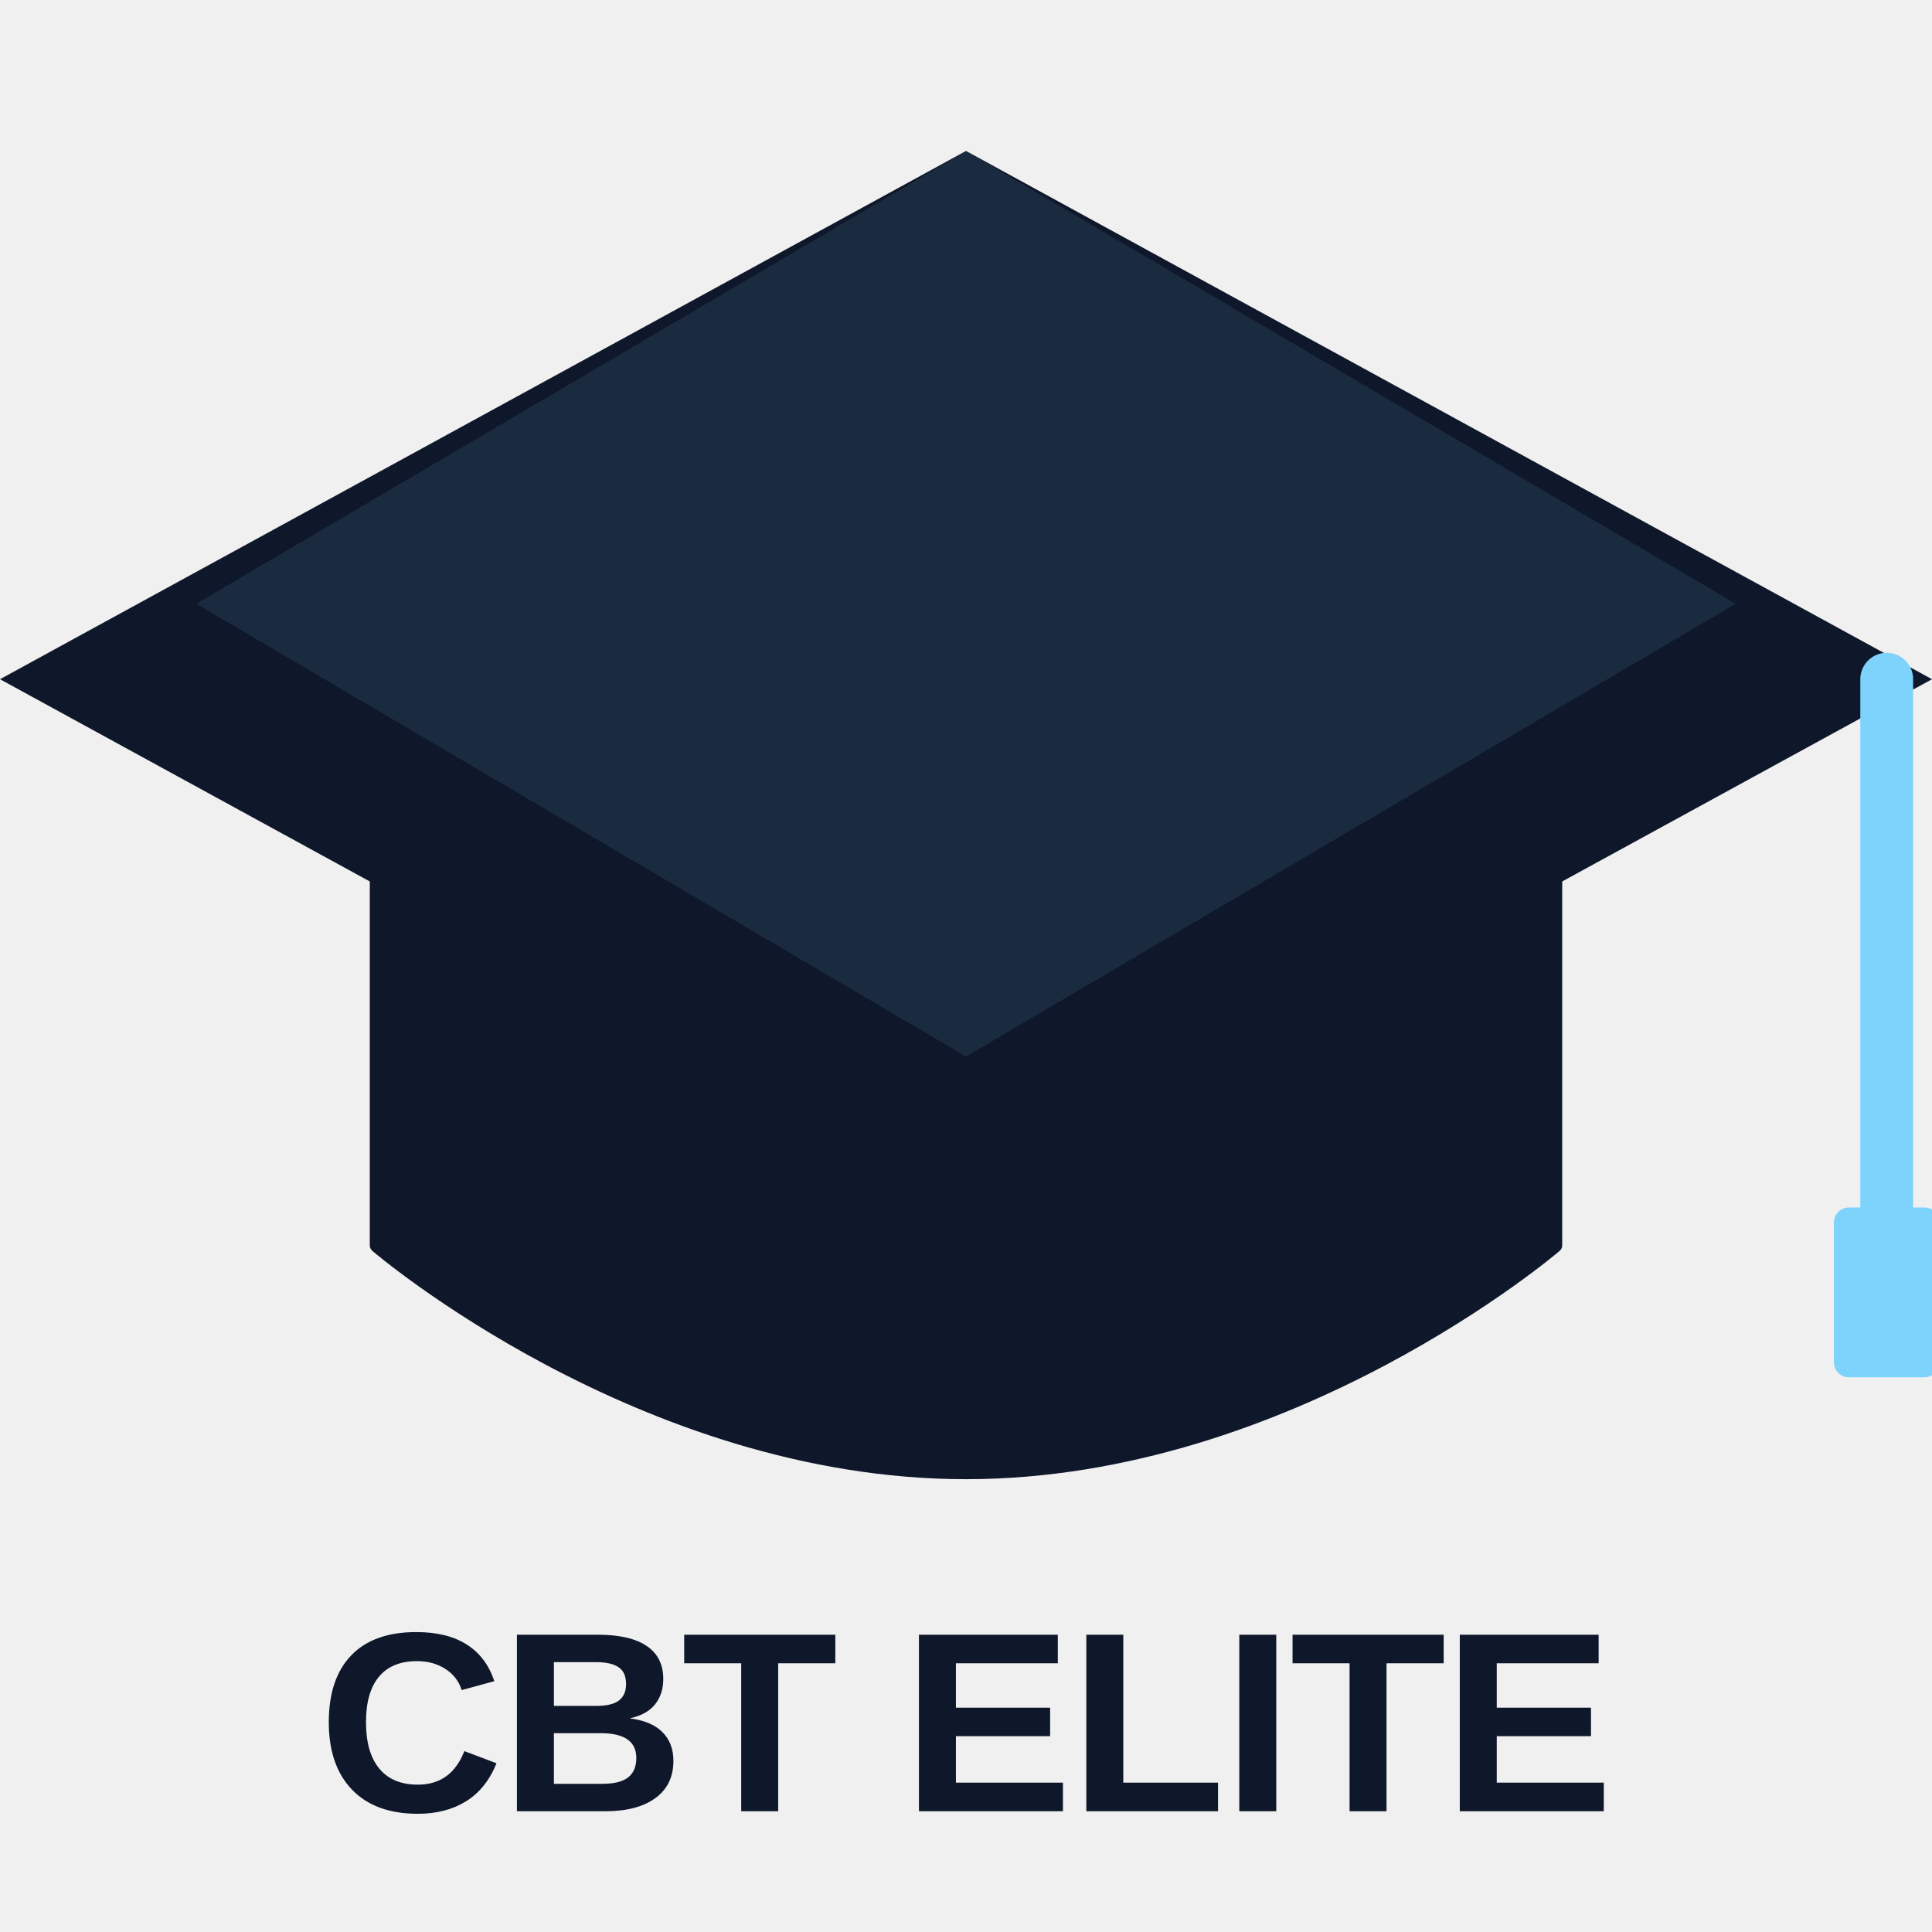
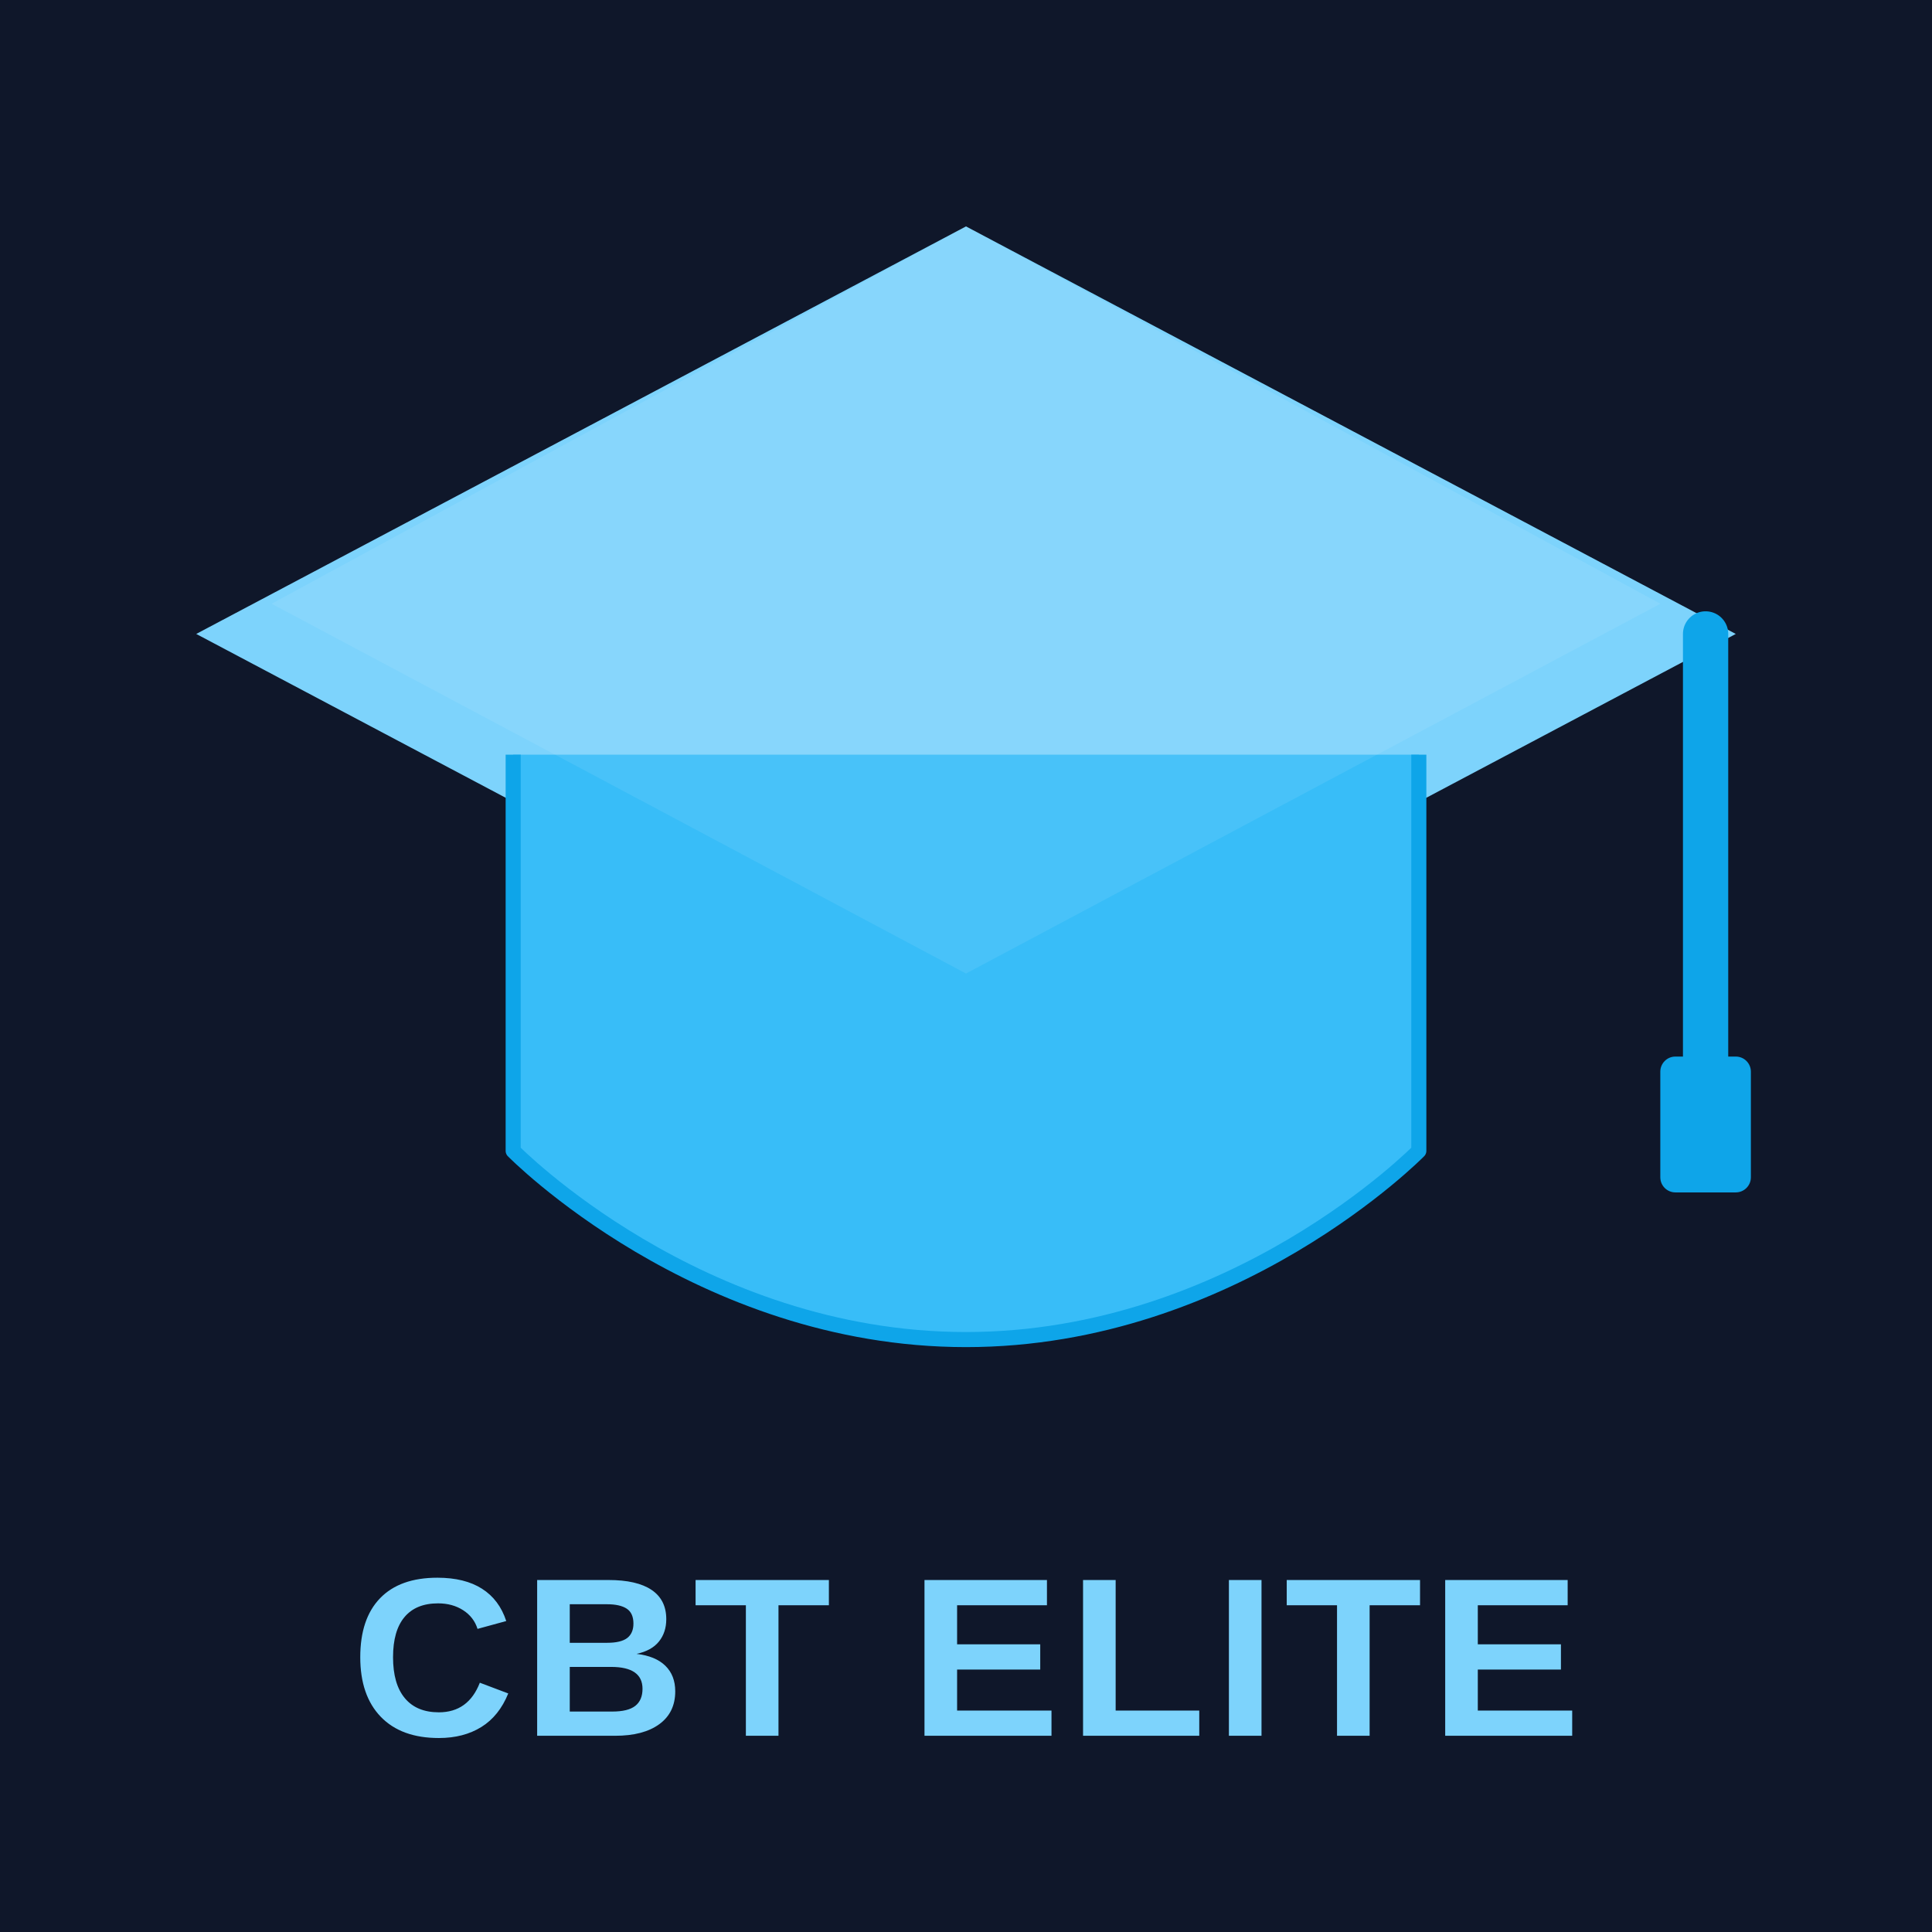
<svg xmlns="http://www.w3.org/2000/svg" width="512" height="512" viewBox="0 0 512 512" fill="none">
-   <rect width="512" height="512" rx="0" fill="transparent" />
-   <path d="M256 40L512 180L256 320L0 180L256 40Z" fill="#0F172A" />
-   <path d="M100 210V330C100 330 170 390 256 390C342 390 412 330 412 330V210" fill="#0F172A" stroke="#0F172A" stroke-width="4" stroke-linejoin="round" />
-   <path d="M500 180V320" stroke="#7dd3fc" stroke-width="14" stroke-linecap="round" />
-   <rect x="486" y="320" width="28" height="45" rx="4" fill="#7dd3fc" />
-   <path d="M256 40L460 160L256 280L52 160L256 40Z" fill="#7dd3fc" fill-opacity="0.1" />
-   <text x="256" y="480" text-anchor="middle" font-family="Arial, sans-serif" font-weight="900" font-size="68" fill="#0F172A" letter-spacing="-1">CBT ELITE</text>
+   <rect width="512" height="512" rx="0" fill="#0F172A" />
+   <path d="M256 60L460 168L256 276L52 168L256 60Z" fill="#7dd3fc" />
+   <path d="M136 200V305C136 305 185 355 256 355C327 355 376 305 376 305V200" fill="#38bdf8" stroke="#0ea5e9" stroke-width="4" stroke-linejoin="round" />
+   <path d="M256 60L440 160L256 258L72 160L256 60Z" fill="#ffffff" fill-opacity="0.08" />
+   <path d="M452 168V280" stroke="#0ea5e9" stroke-width="12" stroke-linecap="round" />
+   <rect x="440" y="280" width="24" height="36" rx="4" fill="#0ea5e9" />
+   <text x="256" y="460" text-anchor="middle" font-family="Arial Black, Arial, sans-serif" font-weight="900" font-size="60" fill="#7dd3fc" letter-spacing="2">CBT ELITE</text>
</svg>
